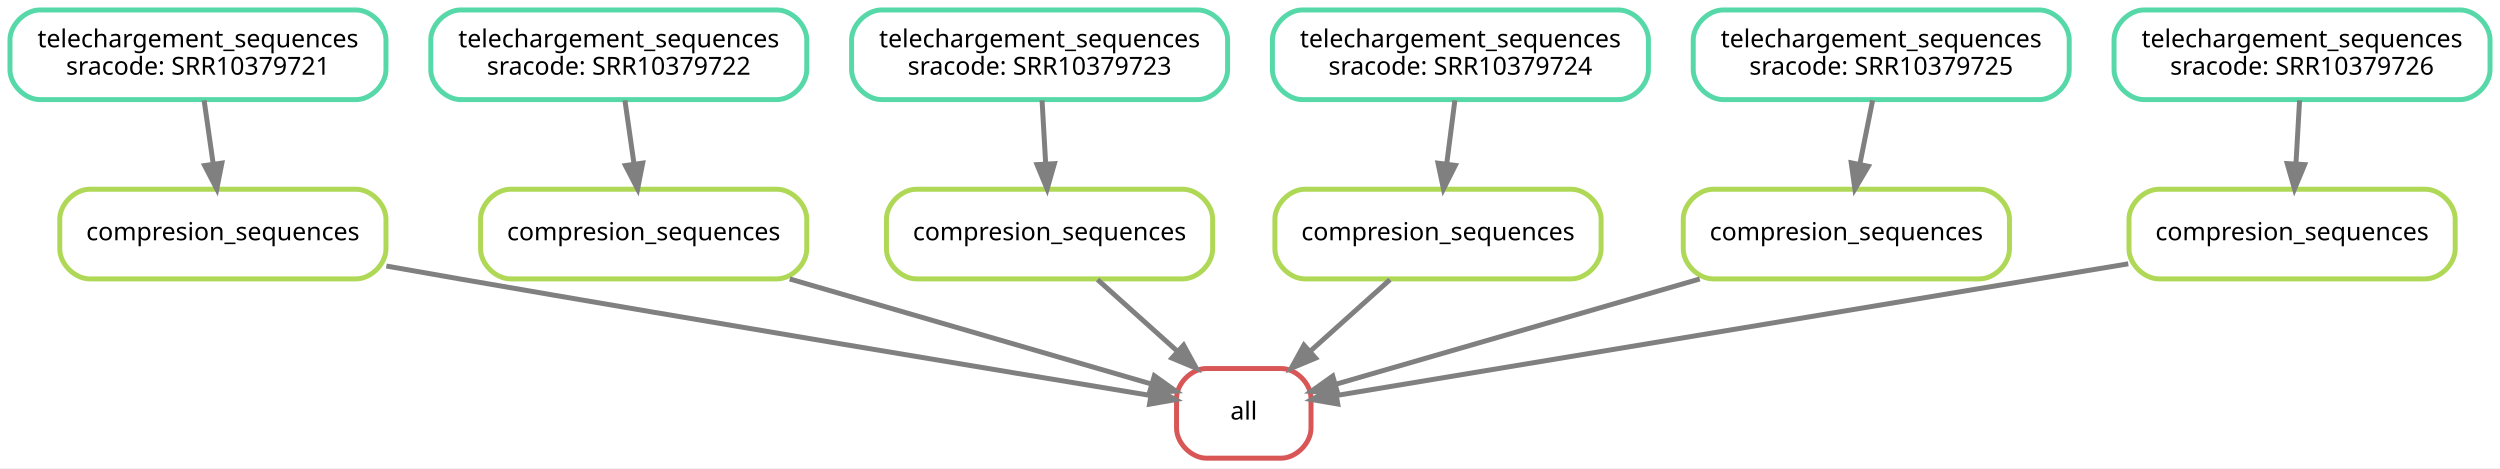
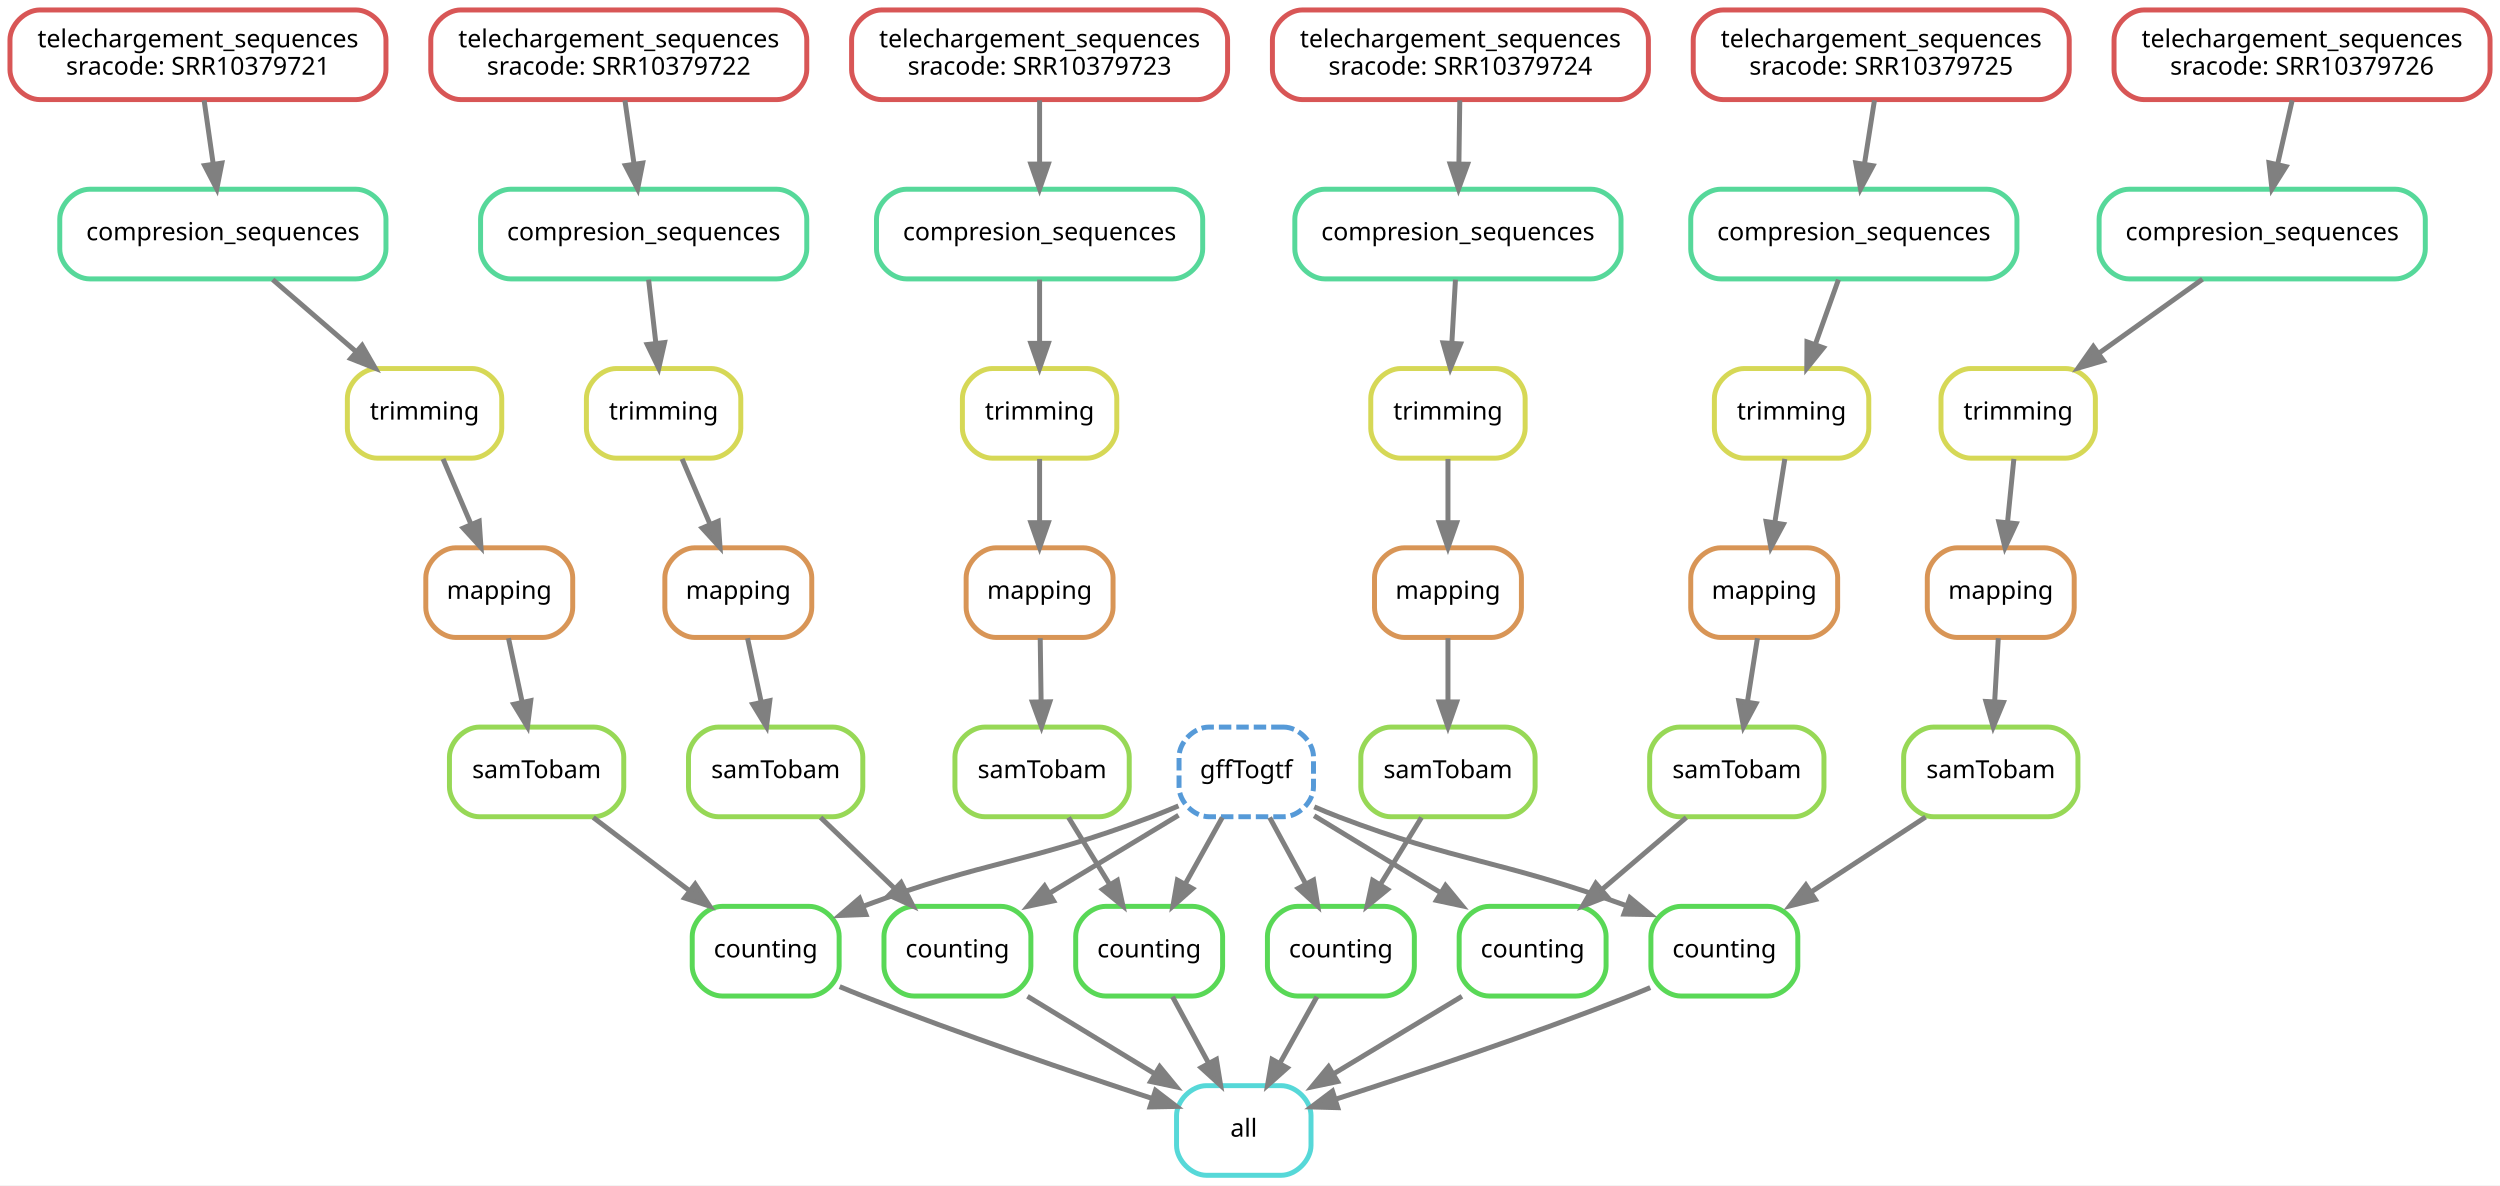
- <svg xmlns="http://www.w3.org/2000/svg" width="1004pt" height="188pt" viewBox="0.00 0.00 1004.00 188.00">
-   <g id="graph0" class="graph" transform="scale(1 1) rotate(0) translate(4 184)">
-     <polygon fill="white" stroke="transparent" points="-4,4 -4,-184 1000,-184 1000,4 -4,4" />
+ <svg xmlns="http://www.w3.org/2000/svg" width="1004pt" height="476pt" viewBox="0.00 0.00 1004.00 476.00">
+   <g id="graph0" class="graph" transform="scale(1 1) rotate(0) translate(4 472)">
+     <polygon fill="white" stroke="transparent" points="-4,4 -4,-472 1000,-472 1000,4 -4,4" />
    <g id="node1" class="node">
-       <path fill="none" stroke="#d85656" stroke-width="2" d="M510.5,-36C510.5,-36 480.5,-36 480.5,-36 474.5,-36 468.5,-30 468.5,-24 468.5,-24 468.5,-12 468.5,-12 468.5,-6 474.5,0 480.5,0 480.5,0 510.5,0 510.5,0 516.5,0 522.5,-6 522.5,-12 522.5,-12 522.5,-24 522.5,-24 522.5,-30 516.5,-36 510.5,-36" />
+       <path fill="none" stroke="#56d8d8" stroke-width="2" d="M510.5,-36C510.5,-36 480.5,-36 480.5,-36 474.5,-36 468.5,-30 468.5,-24 468.5,-24 468.5,-12 468.5,-12 468.5,-6 474.5,0 480.5,0 480.5,0 510.5,0 510.5,0 516.5,0 522.5,-6 522.5,-12 522.5,-12 522.5,-24 522.5,-24 522.5,-30 516.5,-36 510.5,-36" />
      <text text-anchor="middle" x="495.5" y="-15.5" font-family="sans" font-size="10.00">all</text>
    </g>
    <g id="node2" class="node">
-       <path fill="none" stroke="#afd856" stroke-width="2" d="M139,-108C139,-108 32,-108 32,-108 26,-108 20,-102 20,-96 20,-96 20,-84 20,-84 20,-78 26,-72 32,-72 32,-72 139,-72 139,-72 145,-72 151,-78 151,-84 151,-84 151,-96 151,-96 151,-102 145,-108 139,-108" />
-       <text text-anchor="middle" x="85.5" y="-87.5" font-family="sans" font-size="10.00">compresion_sequences</text>
+       <path fill="none" stroke="#59d856" stroke-width="2" d="M321,-108C321,-108 286,-108 286,-108 280,-108 274,-102 274,-96 274,-96 274,-84 274,-84 274,-78 280,-72 286,-72 286,-72 321,-72 321,-72 327,-72 333,-78 333,-84 333,-84 333,-96 333,-96 333,-102 327,-108 321,-108" />
+       <text text-anchor="middle" x="303.5" y="-87.5" font-family="sans" font-size="10.00">counting</text>
    </g>
    <g id="edge1" class="edge">
-       <path fill="none" stroke="grey" stroke-width="2" d="M151.15,-77.16C160.99,-75.41 171.01,-73.65 180.5,-72 280.75,-54.6 399.11,-34.91 458.13,-25.16" />
-       <polygon fill="grey" stroke="grey" stroke-width="2" points="458.8,-28.6 468.1,-23.51 457.66,-21.69 458.8,-28.6" />
+       <path fill="none" stroke="grey" stroke-width="2" d="M333.21,-75.77C336.33,-74.46 339.47,-73.18 342.5,-72 381.84,-56.64 427.7,-41.05 458.88,-30.8" />
+       <polygon fill="grey" stroke="grey" stroke-width="2" points="460.05,-34.1 468.46,-27.66 457.87,-27.45 460.05,-34.1" />
    </g>
    <g id="node3" class="node">
-       <path fill="none" stroke="#56d8a9" stroke-width="2" d="M139,-180C139,-180 12,-180 12,-180 6,-180 0,-174 0,-168 0,-168 0,-156 0,-156 0,-150 6,-144 12,-144 12,-144 139,-144 139,-144 145,-144 151,-150 151,-156 151,-156 151,-168 151,-168 151,-174 145,-180 139,-180" />
-       <text text-anchor="middle" x="75.5" y="-165" font-family="sans" font-size="10.00">telechargement_sequences</text>
-       <text text-anchor="middle" x="75.5" y="-154" font-family="sans" font-size="10.00">sracode: SRR10379721</text>
+       <path fill="none" stroke="#569ad8" stroke-width="2" stroke-dasharray="5,2" d="M511.5,-180C511.5,-180 481.5,-180 481.5,-180 475.5,-180 469.5,-174 469.5,-168 469.5,-168 469.5,-156 469.5,-156 469.5,-150 475.5,-144 481.5,-144 481.5,-144 511.5,-144 511.5,-144 517.5,-144 523.5,-150 523.5,-156 523.5,-156 523.5,-168 523.5,-168 523.5,-174 517.5,-180 511.5,-180" />
+       <text text-anchor="middle" x="496.5" y="-159.5" font-family="sans" font-size="10.00">gffTogtf</text>
    </g>
    <g id="edge7" class="edge">
-       <path fill="none" stroke="grey" stroke-width="2" d="M77.97,-143.7C79.07,-135.98 80.4,-126.71 81.63,-118.11" />
-       <polygon fill="grey" stroke="grey" stroke-width="2" points="85.11,-118.5 83.06,-108.1 78.18,-117.51 85.11,-118.5" />
+       <path fill="none" stroke="grey" stroke-width="2" d="M469.27,-148.35C465.67,-146.82 462.02,-145.33 458.5,-144 407.99,-124.94 393.1,-126.81 342.5,-108 342.4,-107.96 342.31,-107.93 342.21,-107.89" />
+       <polygon fill="grey" stroke="grey" stroke-width="2" points="343.76,-104.74 333.17,-104.34 341.2,-111.25 343.76,-104.74" />
+     </g>
+     <g id="node9" class="node">
+       <path fill="none" stroke="#59d856" stroke-width="2" d="M398,-108C398,-108 363,-108 363,-108 357,-108 351,-102 351,-96 351,-96 351,-84 351,-84 351,-78 357,-72 363,-72 363,-72 398,-72 398,-72 404,-72 410,-78 410,-84 410,-84 410,-96 410,-96 410,-102 404,-108 398,-108" />
+       <text text-anchor="middle" x="380.5" y="-87.5" font-family="sans" font-size="10.00">counting</text>
+     </g>
+     <g id="edge13" class="edge">
+       <path fill="none" stroke="grey" stroke-width="2" d="M469.3,-144.59C453.93,-135.31 434.5,-123.59 417.74,-113.47" />
+       <polygon fill="grey" stroke="grey" stroke-width="2" points="419.11,-110.21 408.74,-108.04 415.49,-116.2 419.11,-110.21" />
+     </g>
+     <g id="node15" class="node">
+       <path fill="none" stroke="#59d856" stroke-width="2" d="M475,-108C475,-108 440,-108 440,-108 434,-108 428,-102 428,-96 428,-96 428,-84 428,-84 428,-78 434,-72 440,-72 440,-72 475,-72 475,-72 481,-72 487,-78 487,-84 487,-84 487,-96 487,-96 487,-102 481,-108 475,-108" />
+       <text text-anchor="middle" x="457.5" y="-87.5" font-family="sans" font-size="10.00">counting</text>
+     </g>
+     <g id="edge19" class="edge">
+       <path fill="none" stroke="grey" stroke-width="2" d="M486.86,-143.7C482.37,-135.64 476.94,-125.89 471.98,-116.98" />
+       <polygon fill="grey" stroke="grey" stroke-width="2" points="474.95,-115.14 467.03,-108.1 468.84,-118.54 474.95,-115.14" />
+     </g>
+     <g id="node21" class="node">
+       <path fill="none" stroke="#59d856" stroke-width="2" d="M552,-108C552,-108 517,-108 517,-108 511,-108 505,-102 505,-96 505,-96 505,-84 505,-84 505,-78 511,-72 517,-72 517,-72 552,-72 552,-72 558,-72 564,-78 564,-84 564,-84 564,-96 564,-96 564,-102 558,-108 552,-108" />
+       <text text-anchor="middle" x="534.5" y="-87.5" font-family="sans" font-size="10.00">counting</text>
+     </g>
+     <g id="edge25" class="edge">
+       <path fill="none" stroke="grey" stroke-width="2" d="M505.89,-143.7C510.26,-135.64 515.56,-125.89 520.4,-116.98" />
+       <polygon fill="grey" stroke="grey" stroke-width="2" points="523.52,-118.56 525.21,-108.1 517.37,-115.22 523.52,-118.56" />
+     </g>
+     <g id="node27" class="node">
+       <path fill="none" stroke="#59d856" stroke-width="2" d="M629,-108C629,-108 594,-108 594,-108 588,-108 582,-102 582,-96 582,-96 582,-84 582,-84 582,-78 588,-72 594,-72 594,-72 629,-72 629,-72 635,-72 641,-78 641,-84 641,-84 641,-96 641,-96 641,-102 635,-108 629,-108" />
+       <text text-anchor="middle" x="611.5" y="-87.5" font-family="sans" font-size="10.00">counting</text>
+     </g>
+     <g id="edge31" class="edge">
+       <path fill="none" stroke="grey" stroke-width="2" d="M523.75,-144.41C538.88,-135.2 557.92,-123.61 574.39,-113.59" />
+       <polygon fill="grey" stroke="grey" stroke-width="2" points="576.52,-116.39 583.24,-108.2 572.88,-110.41 576.52,-116.39" />
+     </g>
+     <g id="node33" class="node">
+       <path fill="none" stroke="#59d856" stroke-width="2" d="M706,-108C706,-108 671,-108 671,-108 665,-108 659,-102 659,-96 659,-96 659,-84 659,-84 659,-78 665,-72 671,-72 671,-72 706,-72 706,-72 712,-72 718,-78 718,-84 718,-84 718,-96 718,-96 718,-102 712,-108 706,-108" />
+       <text text-anchor="middle" x="688.5" y="-87.5" font-family="sans" font-size="10.00">counting</text>
+     </g>
+     <g id="edge37" class="edge">
+       <path fill="none" stroke="grey" stroke-width="2" d="M523.81,-147.97C527.05,-146.56 530.33,-145.21 533.5,-144 581.45,-125.7 597.73,-126.93 649.12,-108.29" />
+       <polygon fill="grey" stroke="grey" stroke-width="2" points="650.61,-111.47 658.77,-104.71 648.18,-104.91 650.61,-111.47" />
    </g>
    <g id="node4" class="node">
-       <path fill="none" stroke="#afd856" stroke-width="2" d="M308,-108C308,-108 201,-108 201,-108 195,-108 189,-102 189,-96 189,-96 189,-84 189,-84 189,-78 195,-72 201,-72 201,-72 308,-72 308,-72 314,-72 320,-78 320,-84 320,-84 320,-96 320,-96 320,-102 314,-108 308,-108" />
-       <text text-anchor="middle" x="254.5" y="-87.5" font-family="sans" font-size="10.00">compresion_sequences</text>
+       <path fill="none" stroke="#97d856" stroke-width="2" d="M234.5,-180C234.5,-180 188.5,-180 188.5,-180 182.5,-180 176.5,-174 176.5,-168 176.5,-168 176.5,-156 176.5,-156 176.5,-150 182.5,-144 188.5,-144 188.5,-144 234.5,-144 234.5,-144 240.5,-144 246.5,-150 246.5,-156 246.5,-156 246.5,-168 246.5,-168 246.5,-174 240.5,-180 234.5,-180" />
+       <text text-anchor="middle" x="211.5" y="-159.5" font-family="sans" font-size="10.00">samTobam</text>
+     </g>
+     <g id="edge8" class="edge">
+       <path fill="none" stroke="grey" stroke-width="2" d="M234.24,-143.7C245.94,-134.8 260.36,-123.82 273.01,-114.2" />
+       <polygon fill="grey" stroke="grey" stroke-width="2" points="275.18,-116.94 281.02,-108.1 270.94,-111.37 275.18,-116.94" />
+     </g>
+     <g id="node5" class="node">
+       <path fill="none" stroke="#d89556" stroke-width="2" d="M214,-252C214,-252 179,-252 179,-252 173,-252 167,-246 167,-240 167,-240 167,-228 167,-228 167,-222 173,-216 179,-216 179,-216 214,-216 214,-216 220,-216 226,-222 226,-228 226,-228 226,-240 226,-240 226,-246 220,-252 214,-252" />
+       <text text-anchor="middle" x="196.5" y="-231.5" font-family="sans" font-size="10.00">mapping</text>
+     </g>
+     <g id="edge9" class="edge">
+       <path fill="none" stroke="grey" stroke-width="2" d="M200.21,-215.7C201.86,-207.98 203.85,-198.71 205.69,-190.11" />
+       <polygon fill="grey" stroke="grey" stroke-width="2" points="209.16,-190.62 207.83,-180.1 202.32,-189.15 209.16,-190.62" />
+     </g>
+     <g id="node6" class="node">
+       <path fill="none" stroke="#d6d856" stroke-width="2" d="M185.5,-324C185.5,-324 147.5,-324 147.5,-324 141.5,-324 135.5,-318 135.5,-312 135.5,-312 135.5,-300 135.5,-300 135.5,-294 141.5,-288 147.5,-288 147.5,-288 185.5,-288 185.5,-288 191.5,-288 197.5,-294 197.5,-300 197.5,-300 197.5,-312 197.5,-312 197.5,-318 191.5,-324 185.5,-324" />
+       <text text-anchor="middle" x="166.5" y="-303.5" font-family="sans" font-size="10.00">trimming</text>
+     </g>
+     <g id="edge10" class="edge">
+       <path fill="none" stroke="grey" stroke-width="2" d="M173.92,-287.7C177.29,-279.81 181.37,-270.3 185.12,-261.55" />
+       <polygon fill="grey" stroke="grey" stroke-width="2" points="188.45,-262.67 189.17,-252.1 182.01,-259.92 188.45,-262.67" />
+     </g>
+     <g id="node7" class="node">
+       <path fill="none" stroke="#56d89a" stroke-width="2" d="M139,-396C139,-396 32,-396 32,-396 26,-396 20,-390 20,-384 20,-384 20,-372 20,-372 20,-366 26,-360 32,-360 32,-360 139,-360 139,-360 145,-360 151,-366 151,-372 151,-372 151,-384 151,-384 151,-390 145,-396 139,-396" />
+       <text text-anchor="middle" x="85.5" y="-375.5" font-family="sans" font-size="10.00">compresion_sequences</text>
+     </g>
+     <g id="edge11" class="edge">
+       <path fill="none" stroke="grey" stroke-width="2" d="M105.52,-359.7C115.63,-350.97 128.04,-340.24 139.02,-330.75" />
+       <polygon fill="grey" stroke="grey" stroke-width="2" points="141.43,-333.29 146.71,-324.1 136.85,-327.99 141.43,-333.29" />
+     </g>
+     <g id="node8" class="node">
+       <path fill="none" stroke="#d85656" stroke-width="2" d="M139,-468C139,-468 12,-468 12,-468 6,-468 0,-462 0,-456 0,-456 0,-444 0,-444 0,-438 6,-432 12,-432 12,-432 139,-432 139,-432 145,-432 151,-438 151,-444 151,-444 151,-456 151,-456 151,-462 145,-468 139,-468" />
+       <text text-anchor="middle" x="75.5" y="-453" font-family="sans" font-size="10.00">telechargement_sequences</text>
+       <text text-anchor="middle" x="75.5" y="-442" font-family="sans" font-size="10.00">sracode: SRR10379721</text>
+     </g>
+     <g id="edge12" class="edge">
+       <path fill="none" stroke="grey" stroke-width="2" d="M77.97,-431.7C79.07,-423.98 80.4,-414.71 81.63,-406.11" />
+       <polygon fill="grey" stroke="grey" stroke-width="2" points="85.11,-406.5 83.06,-396.1 78.18,-405.51 85.11,-406.5" />
    </g>
    <g id="edge2" class="edge">
-       <path fill="none" stroke="grey" stroke-width="2" d="M313.15,-71.97C358.42,-58.81 419.68,-41.02 458.4,-29.78" />
-       <polygon fill="grey" stroke="grey" stroke-width="2" points="459.59,-33.08 468.21,-26.93 457.63,-26.35 459.59,-33.08" />
-     </g>
-     <g id="node5" class="node">
-       <path fill="none" stroke="#56d8a9" stroke-width="2" d="M308,-180C308,-180 181,-180 181,-180 175,-180 169,-174 169,-168 169,-168 169,-156 169,-156 169,-150 175,-144 181,-144 181,-144 308,-144 308,-144 314,-144 320,-150 320,-156 320,-156 320,-168 320,-168 320,-174 314,-180 308,-180" />
-       <text text-anchor="middle" x="244.5" y="-165" font-family="sans" font-size="10.00">telechargement_sequences</text>
-       <text text-anchor="middle" x="244.5" y="-154" font-family="sans" font-size="10.00">sracode: SRR10379722</text>
-     </g>
-     <g id="edge8" class="edge">
-       <path fill="none" stroke="grey" stroke-width="2" d="M246.97,-143.7C248.07,-135.98 249.4,-126.71 250.63,-118.11" />
-       <polygon fill="grey" stroke="grey" stroke-width="2" points="254.11,-118.5 252.06,-108.1 247.18,-117.51 254.11,-118.5" />
-     </g>
-     <g id="node6" class="node">
-       <path fill="none" stroke="#afd856" stroke-width="2" d="M471,-108C471,-108 364,-108 364,-108 358,-108 352,-102 352,-96 352,-96 352,-84 352,-84 352,-78 358,-72 364,-72 364,-72 471,-72 471,-72 477,-72 483,-78 483,-84 483,-84 483,-96 483,-96 483,-102 477,-108 471,-108" />
-       <text text-anchor="middle" x="417.5" y="-87.5" font-family="sans" font-size="10.00">compresion_sequences</text>
+       <path fill="none" stroke="grey" stroke-width="2" d="M408.63,-71.88C424.01,-62.52 443.21,-50.83 459.64,-40.83" />
+       <polygon fill="grey" stroke="grey" stroke-width="2" points="461.73,-43.65 468.45,-35.47 458.09,-37.67 461.73,-43.65" />
+     </g>
+     <g id="node10" class="node">
+       <path fill="none" stroke="#97d856" stroke-width="2" d="M330.5,-180C330.5,-180 284.5,-180 284.5,-180 278.5,-180 272.5,-174 272.5,-168 272.5,-168 272.5,-156 272.5,-156 272.5,-150 278.5,-144 284.5,-144 284.5,-144 330.5,-144 330.5,-144 336.5,-144 342.5,-150 342.5,-156 342.5,-156 342.5,-168 342.5,-168 342.5,-174 336.5,-180 330.5,-180" />
+       <text text-anchor="middle" x="307.5" y="-159.5" font-family="sans" font-size="10.00">samTobam</text>
+     </g>
+     <g id="edge14" class="edge">
+       <path fill="none" stroke="grey" stroke-width="2" d="M325.54,-143.7C334.56,-135.05 345.62,-124.45 355.44,-115.03" />
+       <polygon fill="grey" stroke="grey" stroke-width="2" points="357.87,-117.55 362.66,-108.1 353.02,-112.5 357.87,-117.55" />
+     </g>
+     <g id="node11" class="node">
+       <path fill="none" stroke="#d89556" stroke-width="2" d="M310,-252C310,-252 275,-252 275,-252 269,-252 263,-246 263,-240 263,-240 263,-228 263,-228 263,-222 269,-216 275,-216 275,-216 310,-216 310,-216 316,-216 322,-222 322,-228 322,-228 322,-240 322,-240 322,-246 316,-252 310,-252" />
+       <text text-anchor="middle" x="292.5" y="-231.5" font-family="sans" font-size="10.00">mapping</text>
+     </g>
+     <g id="edge15" class="edge">
+       <path fill="none" stroke="grey" stroke-width="2" d="M296.21,-215.7C297.86,-207.98 299.85,-198.71 301.69,-190.11" />
+       <polygon fill="grey" stroke="grey" stroke-width="2" points="305.16,-190.62 303.83,-180.1 298.32,-189.15 305.16,-190.62" />
+     </g>
+     <g id="node12" class="node">
+       <path fill="none" stroke="#d6d856" stroke-width="2" d="M281.5,-324C281.5,-324 243.5,-324 243.5,-324 237.5,-324 231.5,-318 231.5,-312 231.5,-312 231.5,-300 231.5,-300 231.5,-294 237.5,-288 243.5,-288 243.5,-288 281.5,-288 281.5,-288 287.5,-288 293.5,-294 293.5,-300 293.5,-300 293.5,-312 293.5,-312 293.5,-318 287.5,-324 281.5,-324" />
+       <text text-anchor="middle" x="262.5" y="-303.5" font-family="sans" font-size="10.00">trimming</text>
+     </g>
+     <g id="edge16" class="edge">
+       <path fill="none" stroke="grey" stroke-width="2" d="M269.92,-287.7C273.29,-279.81 277.37,-270.3 281.12,-261.55" />
+       <polygon fill="grey" stroke="grey" stroke-width="2" points="284.45,-262.67 285.17,-252.1 278.01,-259.92 284.45,-262.67" />
+     </g>
+     <g id="node13" class="node">
+       <path fill="none" stroke="#56d89a" stroke-width="2" d="M308,-396C308,-396 201,-396 201,-396 195,-396 189,-390 189,-384 189,-384 189,-372 189,-372 189,-366 195,-360 201,-360 201,-360 308,-360 308,-360 314,-360 320,-366 320,-372 320,-372 320,-384 320,-384 320,-390 314,-396 308,-396" />
+       <text text-anchor="middle" x="254.5" y="-375.5" font-family="sans" font-size="10.00">compresion_sequences</text>
+     </g>
+     <g id="edge17" class="edge">
+       <path fill="none" stroke="grey" stroke-width="2" d="M256.48,-359.7C257.36,-351.98 258.42,-342.71 259.4,-334.11" />
+       <polygon fill="grey" stroke="grey" stroke-width="2" points="262.89,-334.44 260.55,-324.1 255.93,-333.64 262.89,-334.44" />
+     </g>
+     <g id="node14" class="node">
+       <path fill="none" stroke="#d85656" stroke-width="2" d="M308,-468C308,-468 181,-468 181,-468 175,-468 169,-462 169,-456 169,-456 169,-444 169,-444 169,-438 175,-432 181,-432 181,-432 308,-432 308,-432 314,-432 320,-438 320,-444 320,-444 320,-456 320,-456 320,-462 314,-468 308,-468" />
+       <text text-anchor="middle" x="244.5" y="-453" font-family="sans" font-size="10.00">telechargement_sequences</text>
+       <text text-anchor="middle" x="244.5" y="-442" font-family="sans" font-size="10.00">sracode: SRR10379722</text>
+     </g>
+     <g id="edge18" class="edge">
+       <path fill="none" stroke="grey" stroke-width="2" d="M246.97,-431.7C248.07,-423.98 249.4,-414.71 250.63,-406.11" />
+       <polygon fill="grey" stroke="grey" stroke-width="2" points="254.11,-406.5 252.06,-396.1 247.18,-405.51 254.11,-406.5" />
    </g>
    <g id="edge3" class="edge">
-       <path fill="none" stroke="grey" stroke-width="2" d="M436.78,-71.7C446.42,-63.05 458.23,-52.45 468.73,-43.03" />
-       <polygon fill="grey" stroke="grey" stroke-width="2" points="471.34,-45.39 476.44,-36.1 466.66,-40.18 471.34,-45.39" />
-     </g>
-     <g id="node7" class="node">
-       <path fill="none" stroke="#56d8a9" stroke-width="2" d="M477,-180C477,-180 350,-180 350,-180 344,-180 338,-174 338,-168 338,-168 338,-156 338,-156 338,-150 344,-144 350,-144 350,-144 477,-144 477,-144 483,-144 489,-150 489,-156 489,-156 489,-168 489,-168 489,-174 483,-180 477,-180" />
-       <text text-anchor="middle" x="413.5" y="-165" font-family="sans" font-size="10.00">telechargement_sequences</text>
-       <text text-anchor="middle" x="413.5" y="-154" font-family="sans" font-size="10.00">sracode: SRR10379723</text>
-     </g>
-     <g id="edge9" class="edge">
-       <path fill="none" stroke="grey" stroke-width="2" d="M414.49,-143.7C414.93,-135.98 415.46,-126.71 415.95,-118.11" />
-       <polygon fill="grey" stroke="grey" stroke-width="2" points="419.45,-118.29 416.52,-108.1 412.46,-117.89 419.45,-118.29" />
-     </g>
-     <g id="node8" class="node">
-       <path fill="none" stroke="#afd856" stroke-width="2" d="M627,-108C627,-108 520,-108 520,-108 514,-108 508,-102 508,-96 508,-96 508,-84 508,-84 508,-78 514,-72 520,-72 520,-72 627,-72 627,-72 633,-72 639,-78 639,-84 639,-84 639,-96 639,-96 639,-102 633,-108 627,-108" />
-       <text text-anchor="middle" x="573.5" y="-87.5" font-family="sans" font-size="10.00">compresion_sequences</text>
+       <path fill="none" stroke="grey" stroke-width="2" d="M466.89,-71.7C471.26,-63.64 476.56,-53.89 481.4,-44.98" />
+       <polygon fill="grey" stroke="grey" stroke-width="2" points="484.52,-46.56 486.21,-36.1 478.37,-43.22 484.52,-46.56" />
+     </g>
+     <g id="node16" class="node">
+       <path fill="none" stroke="#97d856" stroke-width="2" d="M437.5,-180C437.5,-180 391.5,-180 391.5,-180 385.5,-180 379.5,-174 379.5,-168 379.5,-168 379.5,-156 379.5,-156 379.5,-150 385.5,-144 391.5,-144 391.5,-144 437.5,-144 437.5,-144 443.5,-144 449.5,-150 449.5,-156 449.5,-156 449.5,-168 449.5,-168 449.5,-174 443.5,-180 437.5,-180" />
+       <text text-anchor="middle" x="414.5" y="-159.5" font-family="sans" font-size="10.00">samTobam</text>
+     </g>
+     <g id="edge20" class="edge">
+       <path fill="none" stroke="grey" stroke-width="2" d="M425.13,-143.7C430.13,-135.56 436.19,-125.69 441.71,-116.7" />
+       <polygon fill="grey" stroke="grey" stroke-width="2" points="444.74,-118.46 446.99,-108.1 438.78,-114.79 444.74,-118.46" />
+     </g>
+     <g id="node17" class="node">
+       <path fill="none" stroke="#d89556" stroke-width="2" d="M431,-252C431,-252 396,-252 396,-252 390,-252 384,-246 384,-240 384,-240 384,-228 384,-228 384,-222 390,-216 396,-216 396,-216 431,-216 431,-216 437,-216 443,-222 443,-228 443,-228 443,-240 443,-240 443,-246 437,-252 431,-252" />
+       <text text-anchor="middle" x="413.5" y="-231.5" font-family="sans" font-size="10.00">mapping</text>
+     </g>
+     <g id="edge21" class="edge">
+       <path fill="none" stroke="grey" stroke-width="2" d="M413.75,-215.7C413.86,-207.98 413.99,-198.71 414.11,-190.11" />
+       <polygon fill="grey" stroke="grey" stroke-width="2" points="417.61,-190.15 414.26,-180.1 410.61,-190.05 417.61,-190.15" />
+     </g>
+     <g id="node18" class="node">
+       <path fill="none" stroke="#d6d856" stroke-width="2" d="M432.5,-324C432.5,-324 394.5,-324 394.5,-324 388.5,-324 382.5,-318 382.5,-312 382.5,-312 382.5,-300 382.5,-300 382.5,-294 388.5,-288 394.5,-288 394.5,-288 432.5,-288 432.5,-288 438.5,-288 444.5,-294 444.5,-300 444.5,-300 444.5,-312 444.5,-312 444.5,-318 438.5,-324 432.5,-324" />
+       <text text-anchor="middle" x="413.5" y="-303.5" font-family="sans" font-size="10.00">trimming</text>
+     </g>
+     <g id="edge22" class="edge">
+       <path fill="none" stroke="grey" stroke-width="2" d="M413.5,-287.7C413.5,-279.98 413.5,-270.71 413.5,-262.11" />
+       <polygon fill="grey" stroke="grey" stroke-width="2" points="417,-262.1 413.5,-252.1 410,-262.1 417,-262.1" />
+     </g>
+     <g id="node19" class="node">
+       <path fill="none" stroke="#56d89a" stroke-width="2" d="M467,-396C467,-396 360,-396 360,-396 354,-396 348,-390 348,-384 348,-384 348,-372 348,-372 348,-366 354,-360 360,-360 360,-360 467,-360 467,-360 473,-360 479,-366 479,-372 479,-372 479,-384 479,-384 479,-390 473,-396 467,-396" />
+       <text text-anchor="middle" x="413.5" y="-375.5" font-family="sans" font-size="10.00">compresion_sequences</text>
+     </g>
+     <g id="edge23" class="edge">
+       <path fill="none" stroke="grey" stroke-width="2" d="M413.5,-359.7C413.5,-351.98 413.5,-342.71 413.5,-334.11" />
+       <polygon fill="grey" stroke="grey" stroke-width="2" points="417,-334.1 413.5,-324.1 410,-334.1 417,-334.1" />
+     </g>
+     <g id="node20" class="node">
+       <path fill="none" stroke="#d85656" stroke-width="2" d="M477,-468C477,-468 350,-468 350,-468 344,-468 338,-462 338,-456 338,-456 338,-444 338,-444 338,-438 344,-432 350,-432 350,-432 477,-432 477,-432 483,-432 489,-438 489,-444 489,-444 489,-456 489,-456 489,-462 483,-468 477,-468" />
+       <text text-anchor="middle" x="413.5" y="-453" font-family="sans" font-size="10.00">telechargement_sequences</text>
+       <text text-anchor="middle" x="413.5" y="-442" font-family="sans" font-size="10.00">sracode: SRR10379723</text>
+     </g>
+     <g id="edge24" class="edge">
+       <path fill="none" stroke="grey" stroke-width="2" d="M413.5,-431.7C413.5,-423.98 413.5,-414.71 413.5,-406.11" />
+       <polygon fill="grey" stroke="grey" stroke-width="2" points="417,-406.1 413.5,-396.1 410,-406.1 417,-406.1" />
    </g>
    <g id="edge4" class="edge">
-       <path fill="none" stroke="grey" stroke-width="2" d="M554.22,-71.7C544.58,-63.05 532.77,-52.45 522.27,-43.03" />
-       <polygon fill="grey" stroke="grey" stroke-width="2" points="524.34,-40.18 514.56,-36.1 519.66,-45.39 524.34,-40.18" />
-     </g>
-     <g id="node9" class="node">
-       <path fill="none" stroke="#56d8a9" stroke-width="2" d="M646,-180C646,-180 519,-180 519,-180 513,-180 507,-174 507,-168 507,-168 507,-156 507,-156 507,-150 513,-144 519,-144 519,-144 646,-144 646,-144 652,-144 658,-150 658,-156 658,-156 658,-168 658,-168 658,-174 652,-180 646,-180" />
-       <text text-anchor="middle" x="582.5" y="-165" font-family="sans" font-size="10.00">telechargement_sequences</text>
-       <text text-anchor="middle" x="582.5" y="-154" font-family="sans" font-size="10.00">sracode: SRR10379724</text>
-     </g>
-     <g id="edge10" class="edge">
-       <path fill="none" stroke="grey" stroke-width="2" d="M580.28,-143.7C579.28,-135.98 578.09,-126.71 576.99,-118.11" />
-       <polygon fill="grey" stroke="grey" stroke-width="2" points="580.45,-117.58 575.7,-108.1 573.5,-118.47 580.45,-117.58" />
-     </g>
-     <g id="node10" class="node">
-       <path fill="none" stroke="#afd856" stroke-width="2" d="M791,-108C791,-108 684,-108 684,-108 678,-108 672,-102 672,-96 672,-96 672,-84 672,-84 672,-78 678,-72 684,-72 684,-72 791,-72 791,-72 797,-72 803,-78 803,-84 803,-84 803,-96 803,-96 803,-102 797,-108 791,-108" />
-       <text text-anchor="middle" x="737.5" y="-87.5" font-family="sans" font-size="10.00">compresion_sequences</text>
+       <path fill="none" stroke="grey" stroke-width="2" d="M524.86,-71.7C520.37,-63.64 514.94,-53.89 509.98,-44.98" />
+       <polygon fill="grey" stroke="grey" stroke-width="2" points="512.95,-43.14 505.03,-36.1 506.84,-46.54 512.95,-43.14" />
+     </g>
+     <g id="node22" class="node">
+       <path fill="none" stroke="#97d856" stroke-width="2" d="M600.5,-180C600.5,-180 554.5,-180 554.5,-180 548.5,-180 542.5,-174 542.5,-168 542.5,-168 542.5,-156 542.5,-156 542.5,-150 548.5,-144 554.5,-144 554.5,-144 600.5,-144 600.5,-144 606.5,-144 612.5,-150 612.5,-156 612.5,-156 612.5,-168 612.5,-168 612.5,-174 606.5,-180 600.5,-180" />
+       <text text-anchor="middle" x="577.5" y="-159.5" font-family="sans" font-size="10.00">samTobam</text>
+     </g>
+     <g id="edge26" class="edge">
+       <path fill="none" stroke="grey" stroke-width="2" d="M566.87,-143.7C561.87,-135.56 555.81,-125.69 550.29,-116.7" />
+       <polygon fill="grey" stroke="grey" stroke-width="2" points="553.22,-114.79 545.01,-108.1 547.26,-118.46 553.22,-114.79" />
+     </g>
+     <g id="node23" class="node">
+       <path fill="none" stroke="#d89556" stroke-width="2" d="M595,-252C595,-252 560,-252 560,-252 554,-252 548,-246 548,-240 548,-240 548,-228 548,-228 548,-222 554,-216 560,-216 560,-216 595,-216 595,-216 601,-216 607,-222 607,-228 607,-228 607,-240 607,-240 607,-246 601,-252 595,-252" />
+       <text text-anchor="middle" x="577.5" y="-231.5" font-family="sans" font-size="10.00">mapping</text>
+     </g>
+     <g id="edge27" class="edge">
+       <path fill="none" stroke="grey" stroke-width="2" d="M577.5,-215.7C577.5,-207.98 577.5,-198.71 577.5,-190.11" />
+       <polygon fill="grey" stroke="grey" stroke-width="2" points="581,-190.1 577.5,-180.1 574,-190.1 581,-190.1" />
+     </g>
+     <g id="node24" class="node">
+       <path fill="none" stroke="#d6d856" stroke-width="2" d="M596.5,-324C596.5,-324 558.5,-324 558.5,-324 552.5,-324 546.5,-318 546.5,-312 546.5,-312 546.5,-300 546.5,-300 546.5,-294 552.5,-288 558.5,-288 558.5,-288 596.5,-288 596.5,-288 602.5,-288 608.5,-294 608.5,-300 608.5,-300 608.5,-312 608.5,-312 608.5,-318 602.5,-324 596.5,-324" />
+       <text text-anchor="middle" x="577.5" y="-303.5" font-family="sans" font-size="10.00">trimming</text>
+     </g>
+     <g id="edge28" class="edge">
+       <path fill="none" stroke="grey" stroke-width="2" d="M577.5,-287.7C577.5,-279.98 577.5,-270.71 577.5,-262.11" />
+       <polygon fill="grey" stroke="grey" stroke-width="2" points="581,-262.1 577.5,-252.1 574,-262.1 581,-262.1" />
+     </g>
+     <g id="node25" class="node">
+       <path fill="none" stroke="#56d89a" stroke-width="2" d="M635,-396C635,-396 528,-396 528,-396 522,-396 516,-390 516,-384 516,-384 516,-372 516,-372 516,-366 522,-360 528,-360 528,-360 635,-360 635,-360 641,-360 647,-366 647,-372 647,-372 647,-384 647,-384 647,-390 641,-396 635,-396" />
+       <text text-anchor="middle" x="581.5" y="-375.5" font-family="sans" font-size="10.00">compresion_sequences</text>
+     </g>
+     <g id="edge29" class="edge">
+       <path fill="none" stroke="grey" stroke-width="2" d="M580.51,-359.7C580.07,-351.98 579.54,-342.71 579.05,-334.11" />
+       <polygon fill="grey" stroke="grey" stroke-width="2" points="582.54,-333.89 578.48,-324.1 575.55,-334.29 582.54,-333.89" />
+     </g>
+     <g id="node26" class="node">
+       <path fill="none" stroke="#d85656" stroke-width="2" d="M646,-468C646,-468 519,-468 519,-468 513,-468 507,-462 507,-456 507,-456 507,-444 507,-444 507,-438 513,-432 519,-432 519,-432 646,-432 646,-432 652,-432 658,-438 658,-444 658,-444 658,-456 658,-456 658,-462 652,-468 646,-468" />
+       <text text-anchor="middle" x="582.5" y="-453" font-family="sans" font-size="10.00">telechargement_sequences</text>
+       <text text-anchor="middle" x="582.5" y="-442" font-family="sans" font-size="10.00">sracode: SRR10379724</text>
+     </g>
+     <g id="edge30" class="edge">
+       <path fill="none" stroke="grey" stroke-width="2" d="M582.25,-431.7C582.14,-423.98 582.01,-414.71 581.89,-406.11" />
+       <polygon fill="grey" stroke="grey" stroke-width="2" points="585.39,-406.05 581.74,-396.1 578.39,-406.15 585.39,-406.05" />
    </g>
    <g id="edge5" class="edge">
-       <path fill="none" stroke="grey" stroke-width="2" d="M678.61,-71.97C633.02,-58.78 571.28,-40.92 532.42,-29.68" />
-       <polygon fill="grey" stroke="grey" stroke-width="2" points="533.16,-26.25 522.58,-26.83 531.22,-32.97 533.16,-26.25" />
-     </g>
-     <g id="node11" class="node">
-       <path fill="none" stroke="#56d8a9" stroke-width="2" d="M815,-180C815,-180 688,-180 688,-180 682,-180 676,-174 676,-168 676,-168 676,-156 676,-156 676,-150 682,-144 688,-144 688,-144 815,-144 815,-144 821,-144 827,-150 827,-156 827,-156 827,-168 827,-168 827,-174 821,-180 815,-180" />
-       <text text-anchor="middle" x="751.5" y="-165" font-family="sans" font-size="10.00">telechargement_sequences</text>
-       <text text-anchor="middle" x="751.5" y="-154" font-family="sans" font-size="10.00">sracode: SRR10379725</text>
-     </g>
-     <g id="edge11" class="edge">
-       <path fill="none" stroke="grey" stroke-width="2" d="M748.04,-143.7C746.5,-135.98 744.64,-126.71 742.92,-118.11" />
-       <polygon fill="grey" stroke="grey" stroke-width="2" points="746.31,-117.22 740.92,-108.1 739.45,-118.6 746.31,-117.22" />
-     </g>
-     <g id="node12" class="node">
-       <path fill="none" stroke="#afd856" stroke-width="2" d="M970,-108C970,-108 863,-108 863,-108 857,-108 851,-102 851,-96 851,-96 851,-84 851,-84 851,-78 857,-72 863,-72 863,-72 970,-72 970,-72 976,-72 982,-78 982,-84 982,-84 982,-96 982,-96 982,-102 976,-108 970,-108" />
-       <text text-anchor="middle" x="916.5" y="-87.5" font-family="sans" font-size="10.00">compresion_sequences</text>
+       <path fill="none" stroke="grey" stroke-width="2" d="M583.12,-71.88C567.62,-62.52 548.25,-50.83 531.67,-40.83" />
+       <polygon fill="grey" stroke="grey" stroke-width="2" points="533.16,-37.64 522.79,-35.47 529.54,-43.63 533.16,-37.64" />
+     </g>
+     <g id="node28" class="node">
+       <path fill="none" stroke="#97d856" stroke-width="2" d="M716.5,-180C716.5,-180 670.5,-180 670.5,-180 664.5,-180 658.5,-174 658.5,-168 658.5,-168 658.5,-156 658.5,-156 658.5,-150 664.5,-144 670.5,-144 670.5,-144 716.5,-144 716.5,-144 722.5,-144 728.5,-150 728.5,-156 728.5,-156 728.5,-168 728.5,-168 728.5,-174 722.5,-180 716.5,-180" />
+       <text text-anchor="middle" x="693.5" y="-159.5" font-family="sans" font-size="10.00">samTobam</text>
+     </g>
+     <g id="edge32" class="edge">
+       <path fill="none" stroke="grey" stroke-width="2" d="M673.23,-143.7C663,-134.97 650.44,-124.24 639.32,-114.75" />
+       <polygon fill="grey" stroke="grey" stroke-width="2" points="641.41,-111.94 631.54,-108.1 636.87,-117.26 641.41,-111.94" />
+     </g>
+     <g id="node29" class="node">
+       <path fill="none" stroke="#d89556" stroke-width="2" d="M722,-252C722,-252 687,-252 687,-252 681,-252 675,-246 675,-240 675,-240 675,-228 675,-228 675,-222 681,-216 687,-216 687,-216 722,-216 722,-216 728,-216 734,-222 734,-228 734,-228 734,-240 734,-240 734,-246 728,-252 722,-252" />
+       <text text-anchor="middle" x="704.5" y="-231.5" font-family="sans" font-size="10.00">mapping</text>
+     </g>
+     <g id="edge33" class="edge">
+       <path fill="none" stroke="grey" stroke-width="2" d="M701.78,-215.7C700.57,-207.98 699.11,-198.71 697.76,-190.11" />
+       <polygon fill="grey" stroke="grey" stroke-width="2" points="701.2,-189.44 696.19,-180.1 694.28,-190.53 701.2,-189.44" />
+     </g>
+     <g id="node30" class="node">
+       <path fill="none" stroke="#d6d856" stroke-width="2" d="M734.5,-324C734.5,-324 696.5,-324 696.5,-324 690.5,-324 684.5,-318 684.5,-312 684.5,-312 684.5,-300 684.5,-300 684.5,-294 690.5,-288 696.5,-288 696.5,-288 734.5,-288 734.5,-288 740.5,-288 746.5,-294 746.5,-300 746.5,-300 746.5,-312 746.5,-312 746.5,-318 740.5,-324 734.5,-324" />
+       <text text-anchor="middle" x="715.5" y="-303.5" font-family="sans" font-size="10.00">trimming</text>
+     </g>
+     <g id="edge34" class="edge">
+       <path fill="none" stroke="grey" stroke-width="2" d="M712.78,-287.7C711.57,-279.98 710.11,-270.71 708.76,-262.11" />
+       <polygon fill="grey" stroke="grey" stroke-width="2" points="712.2,-261.44 707.19,-252.1 705.28,-262.53 712.2,-261.44" />
+     </g>
+     <g id="node31" class="node">
+       <path fill="none" stroke="#56d89a" stroke-width="2" d="M794,-396C794,-396 687,-396 687,-396 681,-396 675,-390 675,-384 675,-384 675,-372 675,-372 675,-366 681,-360 687,-360 687,-360 794,-360 794,-360 800,-360 806,-366 806,-372 806,-372 806,-384 806,-384 806,-390 800,-396 794,-396" />
+       <text text-anchor="middle" x="740.5" y="-375.5" font-family="sans" font-size="10.00">compresion_sequences</text>
+     </g>
+     <g id="edge35" class="edge">
+       <path fill="none" stroke="grey" stroke-width="2" d="M734.32,-359.7C731.5,-351.81 728.11,-342.3 724.98,-333.55" />
+       <polygon fill="grey" stroke="grey" stroke-width="2" points="728.27,-332.34 721.61,-324.1 721.68,-334.7 728.27,-332.34" />
+     </g>
+     <g id="node32" class="node">
+       <path fill="none" stroke="#d85656" stroke-width="2" d="M815,-468C815,-468 688,-468 688,-468 682,-468 676,-462 676,-456 676,-456 676,-444 676,-444 676,-438 682,-432 688,-432 688,-432 815,-432 815,-432 821,-432 827,-438 827,-444 827,-444 827,-456 827,-456 827,-462 821,-468 815,-468" />
+       <text text-anchor="middle" x="751.5" y="-453" font-family="sans" font-size="10.00">telechargement_sequences</text>
+       <text text-anchor="middle" x="751.5" y="-442" font-family="sans" font-size="10.00">sracode: SRR10379725</text>
+     </g>
+     <g id="edge36" class="edge">
+       <path fill="none" stroke="grey" stroke-width="2" d="M748.78,-431.7C747.57,-423.98 746.11,-414.71 744.76,-406.11" />
+       <polygon fill="grey" stroke="grey" stroke-width="2" points="748.2,-405.44 743.19,-396.1 741.28,-406.53 748.2,-405.44" />
    </g>
    <g id="edge6" class="edge">
-       <path fill="none" stroke="grey" stroke-width="2" d="M850.72,-78.06C761.23,-63.18 604.1,-37.06 532.69,-25.18" />
-       <polygon fill="grey" stroke="grey" stroke-width="2" points="533.24,-21.73 522.8,-23.54 532.09,-28.63 533.24,-21.73" />
-     </g>
-     <g id="node13" class="node">
-       <path fill="none" stroke="#56d8a9" stroke-width="2" d="M984,-180C984,-180 857,-180 857,-180 851,-180 845,-174 845,-168 845,-168 845,-156 845,-156 845,-150 851,-144 857,-144 857,-144 984,-144 984,-144 990,-144 996,-150 996,-156 996,-156 996,-168 996,-168 996,-174 990,-180 984,-180" />
-       <text text-anchor="middle" x="920.5" y="-165" font-family="sans" font-size="10.00">telechargement_sequences</text>
-       <text text-anchor="middle" x="920.5" y="-154" font-family="sans" font-size="10.00">sracode: SRR10379726</text>
-     </g>
-     <g id="edge12" class="edge">
-       <path fill="none" stroke="grey" stroke-width="2" d="M919.51,-143.7C919.07,-135.98 918.54,-126.71 918.05,-118.11" />
-       <polygon fill="grey" stroke="grey" stroke-width="2" points="921.54,-117.89 917.48,-108.1 914.55,-118.29 921.54,-117.89" />
+       <path fill="none" stroke="grey" stroke-width="2" d="M658.74,-75.38C655.97,-74.2 653.19,-73.06 650.5,-72 610.62,-56.3 563.99,-40.72 532.36,-30.56" />
+       <polygon fill="grey" stroke="grey" stroke-width="2" points="533.24,-27.16 522.65,-27.45 531.11,-33.83 533.24,-27.16" />
+     </g>
+     <g id="node34" class="node">
+       <path fill="none" stroke="#97d856" stroke-width="2" d="M818.5,-180C818.5,-180 772.5,-180 772.5,-180 766.5,-180 760.5,-174 760.5,-168 760.5,-168 760.5,-156 760.5,-156 760.5,-150 766.5,-144 772.5,-144 772.5,-144 818.5,-144 818.5,-144 824.5,-144 830.5,-150 830.5,-156 830.5,-156 830.5,-168 830.5,-168 830.5,-174 824.5,-180 818.5,-180" />
+       <text text-anchor="middle" x="795.5" y="-159.5" font-family="sans" font-size="10.00">samTobam</text>
+     </g>
+     <g id="edge38" class="edge">
+       <path fill="none" stroke="grey" stroke-width="2" d="M769.32,-143.88C755.46,-134.81 738.26,-123.55 723.29,-113.76" />
+       <polygon fill="grey" stroke="grey" stroke-width="2" points="725.06,-110.74 714.78,-108.19 721.23,-116.59 725.06,-110.74" />
+     </g>
+     <g id="node35" class="node">
+       <path fill="none" stroke="#d89556" stroke-width="2" d="M817,-252C817,-252 782,-252 782,-252 776,-252 770,-246 770,-240 770,-240 770,-228 770,-228 770,-222 776,-216 782,-216 782,-216 817,-216 817,-216 823,-216 829,-222 829,-228 829,-228 829,-240 829,-240 829,-246 823,-252 817,-252" />
+       <text text-anchor="middle" x="799.5" y="-231.5" font-family="sans" font-size="10.00">mapping</text>
+     </g>
+     <g id="edge39" class="edge">
+       <path fill="none" stroke="grey" stroke-width="2" d="M798.51,-215.7C798.07,-207.98 797.54,-198.71 797.05,-190.11" />
+       <polygon fill="grey" stroke="grey" stroke-width="2" points="800.54,-189.89 796.48,-180.1 793.55,-190.29 800.54,-189.89" />
+     </g>
+     <g id="node36" class="node">
+       <path fill="none" stroke="#d6d856" stroke-width="2" d="M825.5,-324C825.5,-324 787.5,-324 787.5,-324 781.5,-324 775.5,-318 775.5,-312 775.5,-312 775.5,-300 775.5,-300 775.5,-294 781.5,-288 787.5,-288 787.5,-288 825.5,-288 825.5,-288 831.5,-288 837.5,-294 837.5,-300 837.5,-300 837.5,-312 837.5,-312 837.5,-318 831.5,-324 825.5,-324" />
+       <text text-anchor="middle" x="806.5" y="-303.5" font-family="sans" font-size="10.00">trimming</text>
+     </g>
+     <g id="edge40" class="edge">
+       <path fill="none" stroke="grey" stroke-width="2" d="M804.77,-287.7C804,-279.98 803.07,-270.71 802.21,-262.11" />
+       <polygon fill="grey" stroke="grey" stroke-width="2" points="805.69,-261.71 801.21,-252.1 798.72,-262.4 805.69,-261.71" />
+     </g>
+     <g id="node37" class="node">
+       <path fill="none" stroke="#56d89a" stroke-width="2" d="M958,-396C958,-396 851,-396 851,-396 845,-396 839,-390 839,-384 839,-384 839,-372 839,-372 839,-366 845,-360 851,-360 851,-360 958,-360 958,-360 964,-360 970,-366 970,-372 970,-372 970,-384 970,-384 970,-390 964,-396 958,-396" />
+       <text text-anchor="middle" x="904.5" y="-375.5" font-family="sans" font-size="10.00">compresion_sequences</text>
+     </g>
+     <g id="edge41" class="edge">
+       <path fill="none" stroke="grey" stroke-width="2" d="M880.53,-359.88C867.95,-350.89 852.37,-339.76 838.75,-330.03" />
+       <polygon fill="grey" stroke="grey" stroke-width="2" points="840.74,-327.15 830.57,-324.19 836.67,-332.85 840.74,-327.15" />
+     </g>
+     <g id="node38" class="node">
+       <path fill="none" stroke="#d85656" stroke-width="2" d="M984,-468C984,-468 857,-468 857,-468 851,-468 845,-462 845,-456 845,-456 845,-444 845,-444 845,-438 851,-432 857,-432 857,-432 984,-432 984,-432 990,-432 996,-438 996,-444 996,-444 996,-456 996,-456 996,-462 990,-468 984,-468" />
+       <text text-anchor="middle" x="920.5" y="-453" font-family="sans" font-size="10.00">telechargement_sequences</text>
+       <text text-anchor="middle" x="920.5" y="-442" font-family="sans" font-size="10.00">sracode: SRR10379726</text>
+     </g>
+     <g id="edge42" class="edge">
+       <path fill="none" stroke="grey" stroke-width="2" d="M916.54,-431.7C914.78,-423.98 912.66,-414.71 910.7,-406.11" />
+       <polygon fill="grey" stroke="grey" stroke-width="2" points="914.05,-405.07 908.41,-396.1 907.23,-406.63 914.05,-405.07" />
    </g>
  </g>
</svg>
